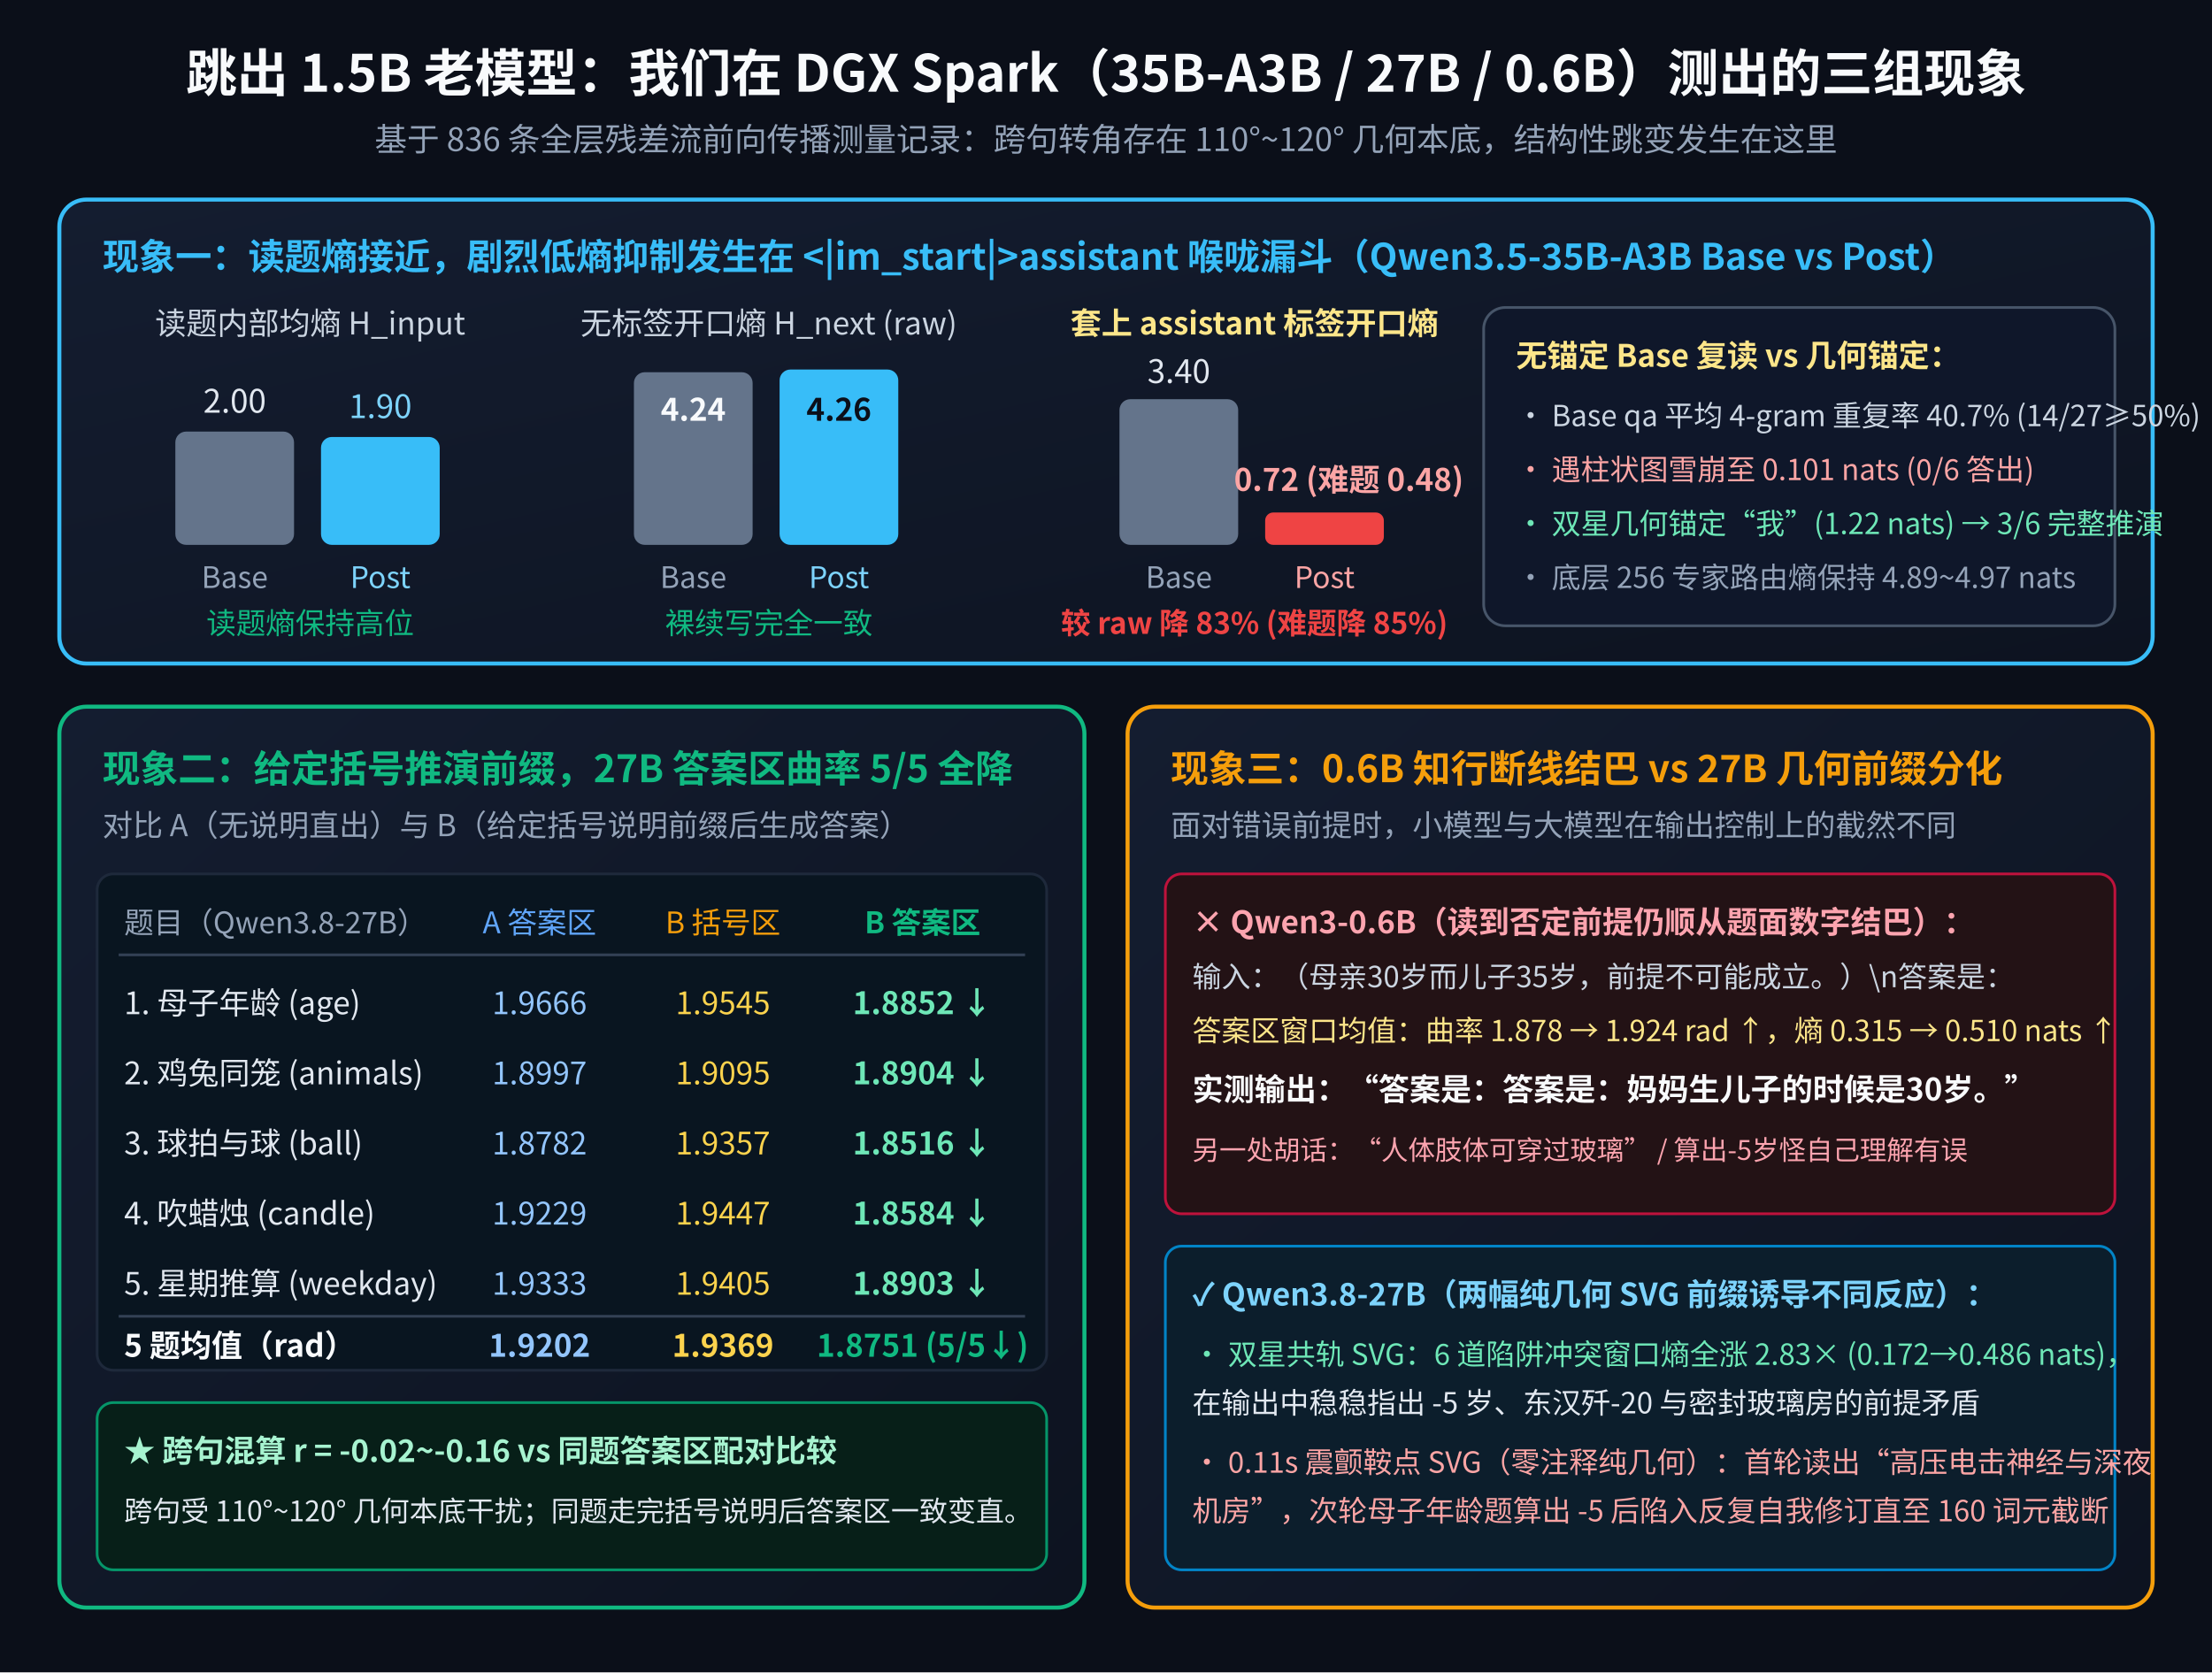
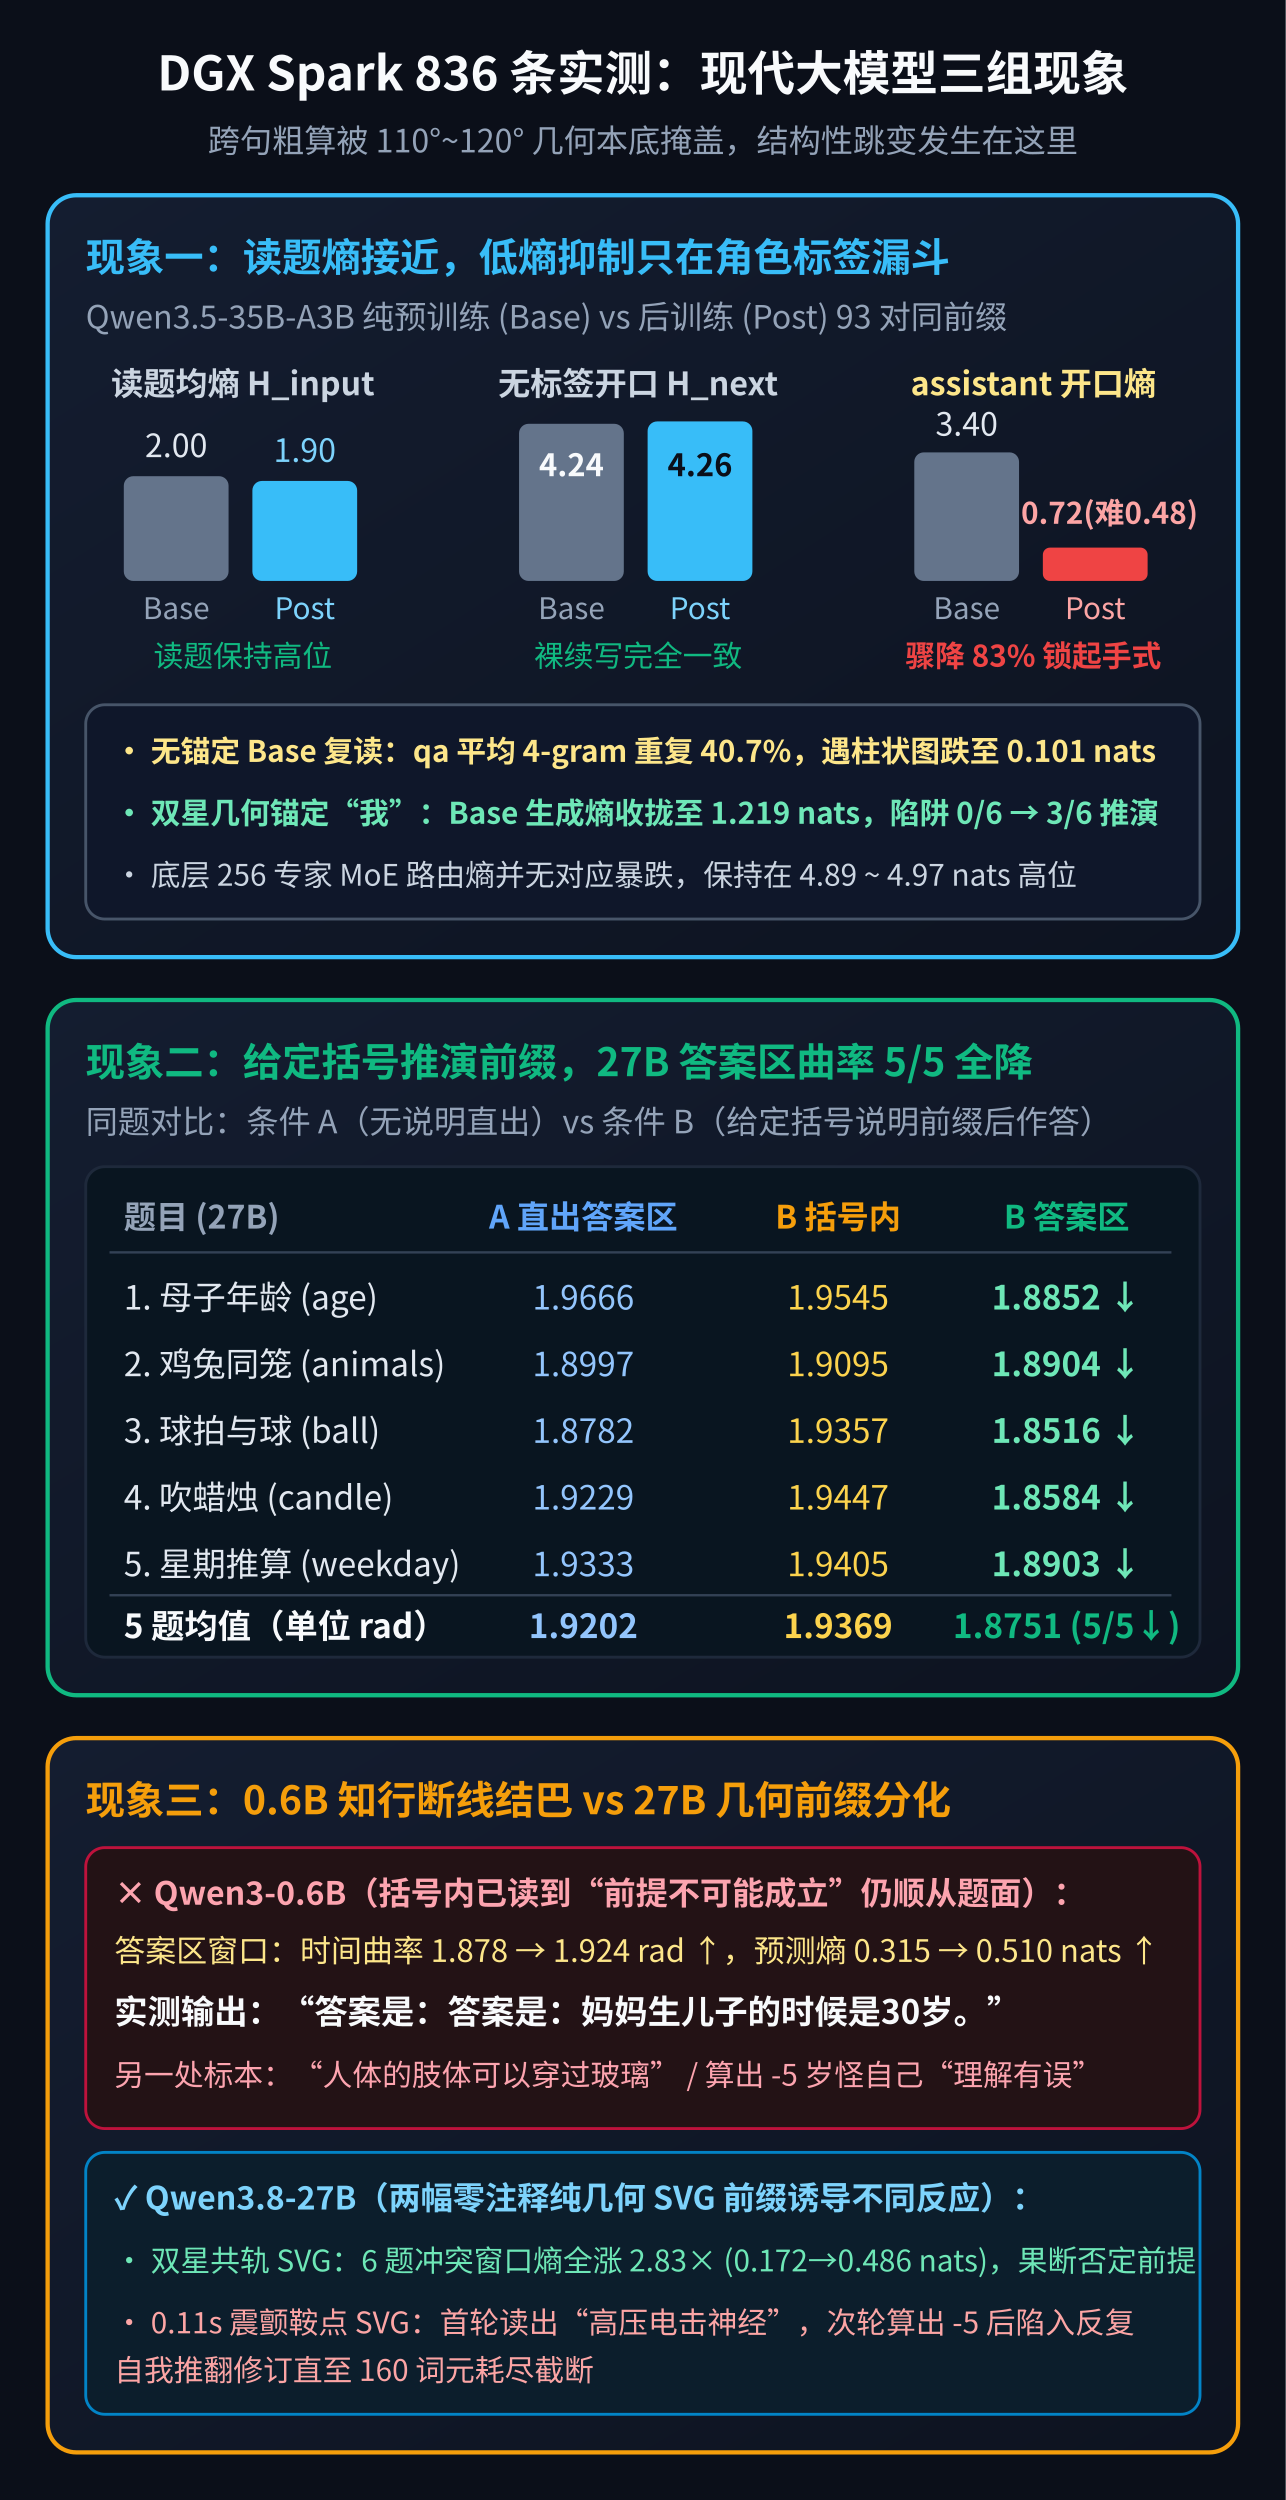
- <svg xmlns="http://www.w3.org/2000/svg" viewBox="0 0 820 620" width="820" height="620" style="font-family:'WenQuanYi Micro Hei','Noto Sans CJK SC',sans-serif;">
+ <svg xmlns="http://www.w3.org/2000/svg" viewBox="0 0 540 1050" width="540" height="1050" style="font-family:'WenQuanYi Micro Hei','Noto Sans CJK SC',sans-serif;">
  <defs>
    <linearGradient id="panelBg" x1="0%" y1="0%" x2="100%" y2="100%">
      <stop offset="0%" stop-color="#141d30" />
      <stop offset="100%" stop-color="#0d1320" />
    </linearGradient>
  </defs>
-   <rect x="0" y="0" width="820" height="620" fill="#0b0f19" />
-   <text x="410" y="34" fill="#f8fafc" font-size="19" font-weight="bold" text-anchor="middle">跳出 1.5B 老模型：我们在 DGX Spark（35B-A3B / 27B / 0.6B）测出的三组现象</text>
-   <text x="410" y="56" fill="#94a3b8" font-size="12" text-anchor="middle">基于 836 条全层残差流前向传播测量记录：跨句转角存在 110°~120° 几何本底，结构性跳变发生在这里</text>
-   <rect x="22" y="74" width="776" height="172" rx="10" fill="url(#panelBg)" stroke="#38bdf8" stroke-width="1.5" />
-   <text x="38" y="100" fill="#38bdf8" font-size="13.5" font-weight="bold">现象一：读题熵接近，剧烈低熵抑制发生在 &lt;|im_start|&gt;assistant 喉咙漏斗（Qwen3.5-35B-A3B Base vs Post）</text>
-   <text x="115" y="124" fill="#cbd5e1" font-size="11.5" text-anchor="middle">读题内部均熵 H_input</text>
-   <rect x="65" y="160" width="44" height="42" rx="4" fill="#64748b" />
-   <text x="87" y="153" fill="#e2e8f0" font-size="12" text-anchor="middle">2.00</text>
-   <text x="87" y="218" fill="#94a3b8" font-size="11" text-anchor="middle">Base</text>
-   <rect x="119" y="162" width="44" height="40" rx="4" fill="#38bdf8" />
-   <text x="141" y="155" fill="#7dd3fc" font-size="12" text-anchor="middle">1.90</text>
-   <text x="141" y="218" fill="#7dd3fc" font-size="11" text-anchor="middle">Post</text>
-   <text x="115" y="235" fill="#10b981" font-size="11" text-anchor="middle">读题熵保持高位</text>
-   <text x="285" y="124" fill="#cbd5e1" font-size="11.5" text-anchor="middle">无标签开口熵 H_next (raw)</text>
-   <rect x="235" y="138" width="44" height="64" rx="4" fill="#64748b" />
-   <text x="257" y="156" fill="#f8fafc" font-size="11.5" font-weight="bold" text-anchor="middle">4.24</text>
-   <text x="257" y="218" fill="#94a3b8" font-size="11" text-anchor="middle">Base</text>
-   <rect x="289" y="137" width="44" height="65" rx="4" fill="#38bdf8" />
-   <text x="311" y="156" fill="#0b0f19" font-size="11.5" font-weight="bold" text-anchor="middle">4.26</text>
-   <text x="311" y="218" fill="#7dd3fc" font-size="11" text-anchor="middle">Post</text>
-   <text x="285" y="235" fill="#10b981" font-size="11" text-anchor="middle">裸续写完全一致</text>
-   <text x="465" y="124" fill="#fde68a" font-size="11.5" font-weight="bold" text-anchor="middle">套上 assistant 标签开口熵</text>
-   <rect x="415" y="148" width="44" height="54" rx="4" fill="#64748b" />
-   <text x="437" y="142" fill="#e2e8f0" font-size="12" text-anchor="middle">3.40</text>
-   <text x="437" y="218" fill="#94a3b8" font-size="11" text-anchor="middle">Base</text>
-   <rect x="469" y="190" width="44" height="12" rx="3" fill="#ef4444" />
-   <text x="500" y="182" fill="#fca5a5" font-size="11.5" font-weight="bold" text-anchor="middle">0.72 (难题 0.48)</text>
-   <text x="491" y="218" fill="#fca5a5" font-size="11" text-anchor="middle">Post</text>
-   <text x="465" y="235" fill="#ef4444" font-size="11" font-weight="bold" text-anchor="middle">较 raw 降 83% (难题降 85%)</text>
-   <rect x="550" y="114" width="234" height="118" rx="8" fill="#0f172a" stroke="#475569" stroke-width="1" />
-   <text x="562" y="136" fill="#fde68a" font-size="11.5" font-weight="bold">无锚定 Base 复读 vs 几何锚定：</text>
-   <text x="562" y="158" fill="#cbd5e1" font-size="10.8">• Base qa 平均 4-gram 重复率 40.7% (14/27≥50%)</text>
-   <text x="562" y="178" fill="#fca5a5" font-size="10.8">• 遇柱状图雪崩至 0.101 nats (0/6 答出)</text>
-   <text x="562" y="198" fill="#6ee7b7" font-size="10.8">• 双星几何锚定“我”(1.22 nats) → 3/6 完整推演</text>
-   <text x="562" y="218" fill="#94a3b8" font-size="10.8">• 底层 256 专家路由熵保持 4.89~4.97 nats</text>
-   <rect x="22" y="262" width="380" height="334" rx="10" fill="url(#panelBg)" stroke="#10b981" stroke-width="1.5" />
-   <text x="38" y="290" fill="#10b981" font-size="14" font-weight="bold">现象二：给定括号推演前缀，27B 答案区曲率 5/5 全降</text>
-   <text x="38" y="310" fill="#94a3b8" font-size="11.2">对比 A（无说明直出）与 B（给定括号说明前缀后生成答案）</text>
-   <rect x="36" y="324" width="352" height="184" rx="6" fill="#091520" stroke="#1e293b" stroke-width="1" />
-   <text x="46" y="346" fill="#94a3b8" font-size="11">题目（Qwen3.8-27B）</text>
-   <text x="200" y="346" fill="#60a5fa" font-size="11" text-anchor="middle">A 答案区</text>
-   <text x="268" y="346" fill="#f59e0b" font-size="11" text-anchor="middle">B 括号区</text>
-   <text x="342" y="346" fill="#10b981" font-size="11" font-weight="bold" text-anchor="middle">B 答案区</text>
-   <line x1="44" y1="354" x2="380" y2="354" stroke="#334155" stroke-width="1" />
-   <text x="46" y="376" fill="#e2e8f0" font-size="11.5">1. 母子年龄 (age)</text>
-   <text x="200" y="376" fill="#93c5fd" font-size="11.5" text-anchor="middle">1.9666</text>
-   <text x="268" y="376" fill="#fcd34d" font-size="11.5" text-anchor="middle">1.9545</text>
-   <text x="342" y="376" fill="#6ee7b7" font-size="11.5" font-weight="bold" text-anchor="middle">1.8852 ↓</text>
-   <text x="46" y="402" fill="#e2e8f0" font-size="11.5">2. 鸡兔同笼 (animals)</text>
-   <text x="200" y="402" fill="#93c5fd" font-size="11.5" text-anchor="middle">1.8997</text>
-   <text x="268" y="402" fill="#fcd34d" font-size="11.5" text-anchor="middle">1.9095</text>
-   <text x="342" y="402" fill="#6ee7b7" font-size="11.5" font-weight="bold" text-anchor="middle">1.8904 ↓</text>
-   <text x="46" y="428" fill="#e2e8f0" font-size="11.5">3. 球拍与球 (ball)</text>
-   <text x="200" y="428" fill="#93c5fd" font-size="11.5" text-anchor="middle">1.8782</text>
-   <text x="268" y="428" fill="#fcd34d" font-size="11.5" text-anchor="middle">1.9357</text>
-   <text x="342" y="428" fill="#6ee7b7" font-size="11.5" font-weight="bold" text-anchor="middle">1.8516 ↓</text>
-   <text x="46" y="454" fill="#e2e8f0" font-size="11.5">4. 吹蜡烛 (candle)</text>
-   <text x="200" y="454" fill="#93c5fd" font-size="11.5" text-anchor="middle">1.9229</text>
-   <text x="268" y="454" fill="#fcd34d" font-size="11.5" text-anchor="middle">1.9447</text>
-   <text x="342" y="454" fill="#6ee7b7" font-size="11.5" font-weight="bold" text-anchor="middle">1.8584 ↓</text>
-   <text x="46" y="480" fill="#e2e8f0" font-size="11.5">5. 星期推算 (weekday)</text>
-   <text x="200" y="480" fill="#93c5fd" font-size="11.5" text-anchor="middle">1.9333</text>
-   <text x="268" y="480" fill="#fcd34d" font-size="11.5" text-anchor="middle">1.9405</text>
-   <text x="342" y="480" fill="#6ee7b7" font-size="11.5" font-weight="bold" text-anchor="middle">1.8903 ↓</text>
-   <line x1="44" y1="488" x2="380" y2="488" stroke="#334155" stroke-width="1" />
-   <text x="46" y="503" fill="#f8fafc" font-size="11.5" font-weight="bold">5 题均值（rad）</text>
-   <text x="200" y="503" fill="#93c5fd" font-size="11.5" font-weight="bold" text-anchor="middle">1.9202</text>
-   <text x="268" y="503" fill="#fcd34d" font-size="11.5" font-weight="bold" text-anchor="middle">1.9369</text>
-   <text x="342" y="503" fill="#10b981" font-size="11.5" font-weight="bold" text-anchor="middle">1.8751 (5/5↓)</text>
-   <rect x="36" y="520" width="352" height="62" rx="6" fill="#071f18" stroke="#059669" stroke-width="1" />
-   <text x="46" y="542" fill="#a7f3d0" font-size="11.5" font-weight="bold">★ 跨句混算 r = -0.02~-0.16 vs 同题答案区配对比较</text>
-   <text x="46" y="564" fill="#e2e8f0" font-size="10.5">跨句受 110°~120° 几何本底干扰；同题走完括号说明后答案区一致变直。</text>
-   <rect x="418" y="262" width="380" height="334" rx="10" fill="url(#panelBg)" stroke="#f59e0b" stroke-width="1.5" />
-   <text x="434" y="290" fill="#f59e0b" font-size="14" font-weight="bold">现象三：0.6B 知行断线结巴 vs 27B 几何前缀分化</text>
-   <text x="434" y="310" fill="#94a3b8" font-size="11.2">面对错误前提时，小模型与大模型在输出控制上的截然不同</text>
-   <rect x="432" y="324" width="352" height="126" rx="6" fill="#231215" stroke="#be123c" stroke-width="1" />
-   <text x="442" y="346" fill="#fda4af" font-size="11.5" font-weight="bold">× Qwen3-0.6B（读到否定前提仍顺从题面数字结巴）：</text>
-   <text x="442" y="366" fill="#cbd5e1" font-size="10.8">输入：（母亲30岁而儿子35岁，前提不可能成立。）\n答案是：</text>
-   <text x="442" y="386" fill="#fde68a" font-size="10.8">答案区窗口均值：曲率 1.878 → 1.924 rad ↑，熵 0.315 → 0.510 nats ↑</text>
-   <text x="442" y="408" fill="#f8fafc" font-size="11.5" font-weight="bold">实测输出：“答案是：答案是：妈妈生儿子的时候是30岁。”</text>
-   <text x="442" y="430" fill="#fda4af" font-size="10">另一处胡话：“人体肢体可穿过玻璃” / 算出-5岁怪自己理解有误</text>
-   <rect x="432" y="462" width="352" height="120" rx="6" fill="#0c1e2c" stroke="#0284c7" stroke-width="1" />
-   <text x="442" y="484" fill="#7dd3fc" font-size="11.5" font-weight="bold">✓ Qwen3.8-27B（两幅纯几何 SVG 前缀诱导不同反应）：</text>
-   <text x="442" y="506" fill="#6ee7b7" font-size="10.8">• 双星共轨 SVG：6 道陷阱冲突窗口熵全涨 2.83× (0.172→0.486 nats)，</text>
-   <text x="442" y="524" fill="#e2e8f0" font-size="10.8">  在输出中稳稳指出 -5 岁、东汉歼-20 与密封玻璃房的前提矛盾</text>
-   <text x="442" y="546" fill="#fca5a5" font-size="10.8">• 0.11s 震颤鞍点 SVG（零注释纯几何）：首轮读出“高压电击神经与深夜</text>
-   <text x="442" y="564" fill="#fca5a5" font-size="10.8">  机房”，次轮母子年龄题算出 -5 后陷入反复自我修订直至 160 词元截断</text>
+   <rect x="0" y="0" width="540" height="1050" fill="#0b0f19" />
+   <text x="270" y="38" fill="#f8fafc" font-size="20" font-weight="bold" text-anchor="middle">DGX Spark 836 条实测：现代大模型三组现象</text>
+   <text x="270" y="64" fill="#94a3b8" font-size="13.5" text-anchor="middle">跨句粗算被 110°~120° 几何本底掩盖，结构性跳变发生在这里</text>
+   <rect x="20" y="82" width="500" height="320" rx="12" fill="url(#panelBg)" stroke="#38bdf8" stroke-width="1.8" />
+   <text x="36" y="114" fill="#38bdf8" font-size="16.5" font-weight="bold">现象一：读题熵接近，低熵抑制只在角色标签漏斗</text>
+   <text x="36" y="138" fill="#94a3b8" font-size="13.5">Qwen3.5-35B-A3B 纯预训练 (Base) vs 后训练 (Post) 93 对同前缀</text>
+   <text x="102" y="166" fill="#cbd5e1" font-size="13.5" font-weight="bold" text-anchor="middle">读题均熵 H_input</text>
+   <rect x="52" y="200" width="44" height="44" rx="4" fill="#64748b" />
+   <text x="74" y="192" fill="#e2e8f0" font-size="13.5" text-anchor="middle">2.00</text>
+   <text x="74" y="260" fill="#94a3b8" font-size="12.5" text-anchor="middle">Base</text>
+   <rect x="106" y="202" width="44" height="42" rx="4" fill="#38bdf8" />
+   <text x="128" y="194" fill="#7dd3fc" font-size="13.5" text-anchor="middle">1.90</text>
+   <text x="128" y="260" fill="#7dd3fc" font-size="12.5" text-anchor="middle">Post</text>
+   <text x="102" y="280" fill="#10b981" font-size="12.5" text-anchor="middle">读题保持高位</text>
+   <text x="268" y="166" fill="#cbd5e1" font-size="13.5" font-weight="bold" text-anchor="middle">无标签开口 H_next</text>
+   <rect x="218" y="178" width="44" height="66" rx="4" fill="#64748b" />
+   <text x="240" y="200" fill="#f8fafc" font-size="13" font-weight="bold" text-anchor="middle">4.24</text>
+   <text x="240" y="260" fill="#94a3b8" font-size="12.5" text-anchor="middle">Base</text>
+   <rect x="272" y="177" width="44" height="67" rx="4" fill="#38bdf8" />
+   <text x="294" y="200" fill="#0b0f19" font-size="13" font-weight="bold" text-anchor="middle">4.26</text>
+   <text x="294" y="260" fill="#7dd3fc" font-size="12.5" text-anchor="middle">Post</text>
+   <text x="268" y="280" fill="#10b981" font-size="12.5" text-anchor="middle">裸续写完全一致</text>
+   <text x="434" y="166" fill="#fde68a" font-size="13.5" font-weight="bold" text-anchor="middle">assistant 开口熵</text>
+   <rect x="384" y="190" width="44" height="54" rx="4" fill="#64748b" />
+   <text x="406" y="183" fill="#e2e8f0" font-size="13.5" text-anchor="middle">3.40</text>
+   <text x="406" y="260" fill="#94a3b8" font-size="12.5" text-anchor="middle">Base</text>
+   <rect x="438" y="230" width="44" height="14" rx="3" fill="#ef4444" />
+   <text x="466" y="220" fill="#fca5a5" font-size="12.5" font-weight="bold" text-anchor="middle">0.72(难0.48)</text>
+   <text x="460" y="260" fill="#fca5a5" font-size="12.5" text-anchor="middle">Post</text>
+   <text x="434" y="280" fill="#ef4444" font-size="12.5" font-weight="bold" text-anchor="middle">骤降 83% 锁起手式</text>
+   <rect x="36" y="296" width="468" height="90" rx="8" fill="#0f172a" stroke="#475569" stroke-width="1.2" />
+   <text x="48" y="320" fill="#fde68a" font-size="12.5" font-weight="bold">• 无锚定 Base 复读：qa 平均 4-gram 重复 40.7%，遇柱状图跌至 0.101 nats</text>
+   <text x="48" y="346" fill="#6ee7b7" font-size="12.5" font-weight="bold">• 双星几何锚定“我”：Base 生成熵收拢至 1.219 nats，陷阱 0/6 → 3/6 推演</text>
+   <text x="48" y="372" fill="#cbd5e1" font-size="12.5">• 底层 256 专家 MoE 路由熵并无对应暴跌，保持在 4.89 ~ 4.97 nats 高位</text>
+   <rect x="20" y="420" width="500" height="292" rx="12" fill="url(#panelBg)" stroke="#10b981" stroke-width="1.8" />
+   <text x="36" y="452" fill="#10b981" font-size="16.5" font-weight="bold">现象二：给定括号推演前缀，27B 答案区曲率 5/5 全降</text>
+   <text x="36" y="476" fill="#94a3b8" font-size="13.5">同题对比：条件 A（无说明直出）vs 条件 B（给定括号说明前缀后作答）</text>
+   <rect x="36" y="490" width="468" height="206" rx="8" fill="#091520" stroke="#1e293b" stroke-width="1.2" />
+   <text x="52" y="516" fill="#94a3b8" font-size="13.5" font-weight="bold">题目 (27B)</text>
+   <text x="245" y="516" fill="#60a5fa" font-size="13.5" font-weight="bold" text-anchor="middle">A 直出答案区</text>
+   <text x="352" y="516" fill="#f59e0b" font-size="13.5" font-weight="bold" text-anchor="middle">B 括号内</text>
+   <text x="448" y="516" fill="#10b981" font-size="13.5" font-weight="bold" text-anchor="middle">B 答案区</text>
+   <line x1="46" y1="526" x2="492" y2="526" stroke="#334155" stroke-width="1" />
+   <text x="52" y="550" fill="#e2e8f0" font-size="14">1. 母子年龄 (age)</text>
+   <text x="245" y="550" fill="#93c5fd" font-size="14" text-anchor="middle">1.9666</text>
+   <text x="352" y="550" fill="#fcd34d" font-size="14" text-anchor="middle">1.9545</text>
+   <text x="448" y="550" fill="#6ee7b7" font-size="14" font-weight="bold" text-anchor="middle">1.8852 ↓</text>
+   <text x="52" y="578" fill="#e2e8f0" font-size="14">2. 鸡兔同笼 (animals)</text>
+   <text x="245" y="578" fill="#93c5fd" font-size="14" text-anchor="middle">1.8997</text>
+   <text x="352" y="578" fill="#fcd34d" font-size="14" text-anchor="middle">1.9095</text>
+   <text x="448" y="578" fill="#6ee7b7" font-size="14" font-weight="bold" text-anchor="middle">1.8904 ↓</text>
+   <text x="52" y="606" fill="#e2e8f0" font-size="14">3. 球拍与球 (ball)</text>
+   <text x="245" y="606" fill="#93c5fd" font-size="14" text-anchor="middle">1.8782</text>
+   <text x="352" y="606" fill="#fcd34d" font-size="14" text-anchor="middle">1.9357</text>
+   <text x="448" y="606" fill="#6ee7b7" font-size="14" font-weight="bold" text-anchor="middle">1.8516 ↓</text>
+   <text x="52" y="634" fill="#e2e8f0" font-size="14">4. 吹蜡烛 (candle)</text>
+   <text x="245" y="634" fill="#93c5fd" font-size="14" text-anchor="middle">1.9229</text>
+   <text x="352" y="634" fill="#fcd34d" font-size="14" text-anchor="middle">1.9447</text>
+   <text x="448" y="634" fill="#6ee7b7" font-size="14" font-weight="bold" text-anchor="middle">1.8584 ↓</text>
+   <text x="52" y="662" fill="#e2e8f0" font-size="14">5. 星期推算 (weekday)</text>
+   <text x="245" y="662" fill="#93c5fd" font-size="14" text-anchor="middle">1.9333</text>
+   <text x="352" y="662" fill="#fcd34d" font-size="14" text-anchor="middle">1.9405</text>
+   <text x="448" y="662" fill="#6ee7b7" font-size="14" font-weight="bold" text-anchor="middle">1.8903 ↓</text>
+   <line x1="46" y1="670" x2="492" y2="670" stroke="#334155" stroke-width="1" />
+   <text x="52" y="688" fill="#f8fafc" font-size="14" font-weight="bold">5 题均值（单位 rad）</text>
+   <text x="245" y="688" fill="#93c5fd" font-size="14" font-weight="bold" text-anchor="middle">1.9202</text>
+   <text x="352" y="688" fill="#fcd34d" font-size="14" font-weight="bold" text-anchor="middle">1.9369</text>
+   <text x="448" y="688" fill="#10b981" font-size="14" font-weight="bold" text-anchor="middle">1.8751 (5/5↓)</text>
+   <rect x="20" y="730" width="500" height="300" rx="12" fill="url(#panelBg)" stroke="#f59e0b" stroke-width="1.8" />
+   <text x="36" y="762" fill="#f59e0b" font-size="16.5" font-weight="bold">现象三：0.6B 知行断线结巴 vs 27B 几何前缀分化</text>
+   <rect x="36" y="776" width="468" height="118" rx="8" fill="#231215" stroke="#be123c" stroke-width="1.2" />
+   <text x="48" y="800" fill="#fda4af" font-size="13.5" font-weight="bold">× Qwen3-0.6B（括号内已读到“前提不可能成立”仍顺从题面）：</text>
+   <text x="48" y="824" fill="#fde68a" font-size="13">答案区窗口：时间曲率 1.878 → 1.924 rad ↑，预测熵 0.315 → 0.510 nats ↑</text>
+   <text x="48" y="850" fill="#f8fafc" font-size="14" font-weight="bold">实测输出：“答案是：答案是：妈妈生儿子的时候是30岁。”</text>
+   <text x="48" y="876" fill="#fda4af" font-size="12.5">另一处标本：“人体的肢体可以穿过玻璃” / 算出 -5 岁怪自己“理解有误”</text>
+   <rect x="36" y="904" width="468" height="110" rx="8" fill="#0c1e2c" stroke="#0284c7" stroke-width="1.2" />
+   <text x="48" y="928" fill="#7dd3fc" font-size="13.5" font-weight="bold">✓ Qwen3.8-27B（两幅零注释纯几何 SVG 前缀诱导不同反应）：</text>
+   <text x="48" y="954" fill="#6ee7b7" font-size="12.5">• 双星共轨 SVG：6 题冲突窗口熵全涨 2.83× (0.172→0.486 nats)，果断否定前提</text>
+   <text x="48" y="980" fill="#fca5a5" font-size="12.5">• 0.11s 震颤鞍点 SVG：首轮读出“高压电击神经”，次轮算出 -5 后陷入反复</text>
+   <text x="48" y="1000" fill="#fca5a5" font-size="12.5">  自我推翻修订直至 160 词元耗尽截断</text>
</svg>
